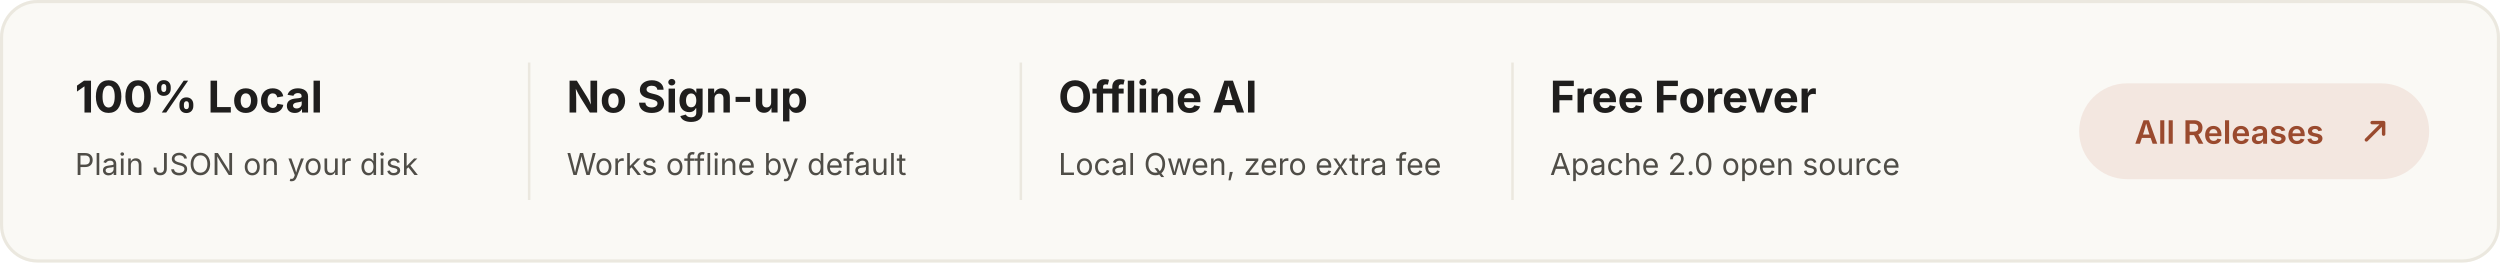
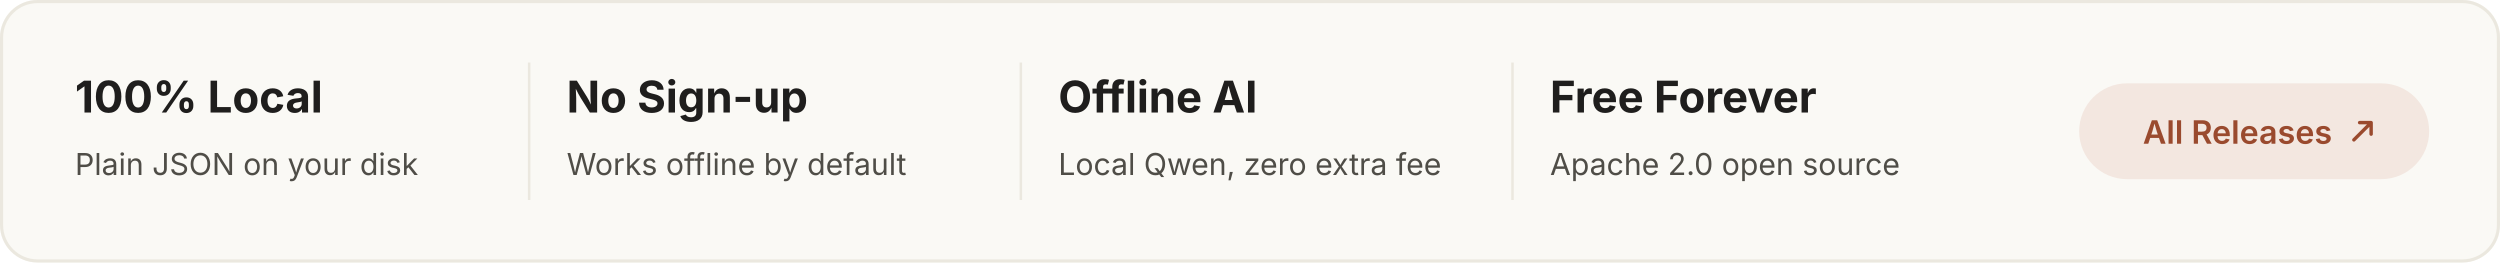
<svg xmlns="http://www.w3.org/2000/svg" width="1200" height="126" viewBox="0 0 1200 126" role="img" aria-label="Cooool Mark Promises: 100% Local, No Sign-up, Offline AI, Free Forever" preserveAspectRatio="xMidYMid meet">
  <defs>
    <clipPath id="frCEL">
      <rect x="0" y="0" width="1200" height="126" rx="18" />
    </clipPath>
  </defs>
  <style>

  .sans{font-family:-apple-system,BlinkMacSystemFont,"PingFang SC","Hiragino Sans GB","Microsoft YaHei","Helvetica Neue",sans-serif}
  .serif{font-family:"Songti SC","Noto Serif CJK SC",Georgia,serif}
  .mono{font-family:"JetBrains Mono",ui-monospace,"SF Mono",Menlo,Consolas,monospace}

  @media(prefers-reduced-motion:reduce){*{animation:none!important}}
  </style>
  <g clip-path="url(#frCEL)">
    <rect width="1200" height="126" fill="#faf9f5" />
    <text class="sans" x="36" y="54" font-size="21" font-weight="700" fill="#1f1e1d">100% Local</text>
    <text class="sans" x="36" y="84" font-size="14.5" fill="#4f4d47">Plain JSON on your disk</text>
    <line x1="254" y1="30" x2="254" y2="96" stroke="#ebe8df" stroke-width="1.2" />
    <text class="sans" x="272" y="54" font-size="21" font-weight="700" fill="#1f1e1d">No Sign-up</text>
    <text class="sans" x="272" y="84" font-size="14.5" fill="#4f4d47">Works offline by default</text>
    <line x1="490" y1="30" x2="490" y2="96" stroke="#ebe8df" stroke-width="1.2" />
    <text class="sans" x="508" y="54" font-size="21" font-weight="700" fill="#1f1e1d">Offline AI</text>
    <text class="sans" x="508" y="84" font-size="14.5" fill="#4f4d47">Local Qwen, zero extra fee</text>
    <line x1="726" y1="30" x2="726" y2="96" stroke="#ebe8df" stroke-width="1.2" />
    <text class="sans" x="744" y="54" font-size="21" font-weight="700" fill="#1f1e1d">Free Forever</text>
    <text class="sans" x="744" y="84" font-size="14.5" fill="#4f4d47">Apache 2.0 open source</text>
    <rect x="998" y="40" width="168" height="46" rx="23" fill="#f3e7e0" />
-     <text class="sans" x="1070" y="69" text-anchor="middle" font-size="15.5" font-weight="600" fill="#9a4a2e">All Releases</text>
-     <g transform="translate(1140 63) scale(0.92)" fill="none" stroke="#9a4a2e" stroke-width="1.8" stroke-linecap="round" stroke-linejoin="round">
+     <text class="sans" x="1074" y="69" text-anchor="middle" font-size="15.5" font-weight="600" fill="#9a4a2e">All Releases</text>
+     <g transform="translate(1134 63) scale(0.92)" fill="none" stroke="#9a4a2e" stroke-width="1.8" stroke-linecap="round" stroke-linejoin="round">
      <path d="M-4.5 4.5 L4.5 -4.5 M-1.5 -4.5 H4.5 V1.5" />
    </g>
  </g>
  <rect x="0.75" y="0.75" width="1198.5" height="124.5" rx="17.25" fill="none" stroke="#ebe8df" stroke-width="1.5" />
</svg>
